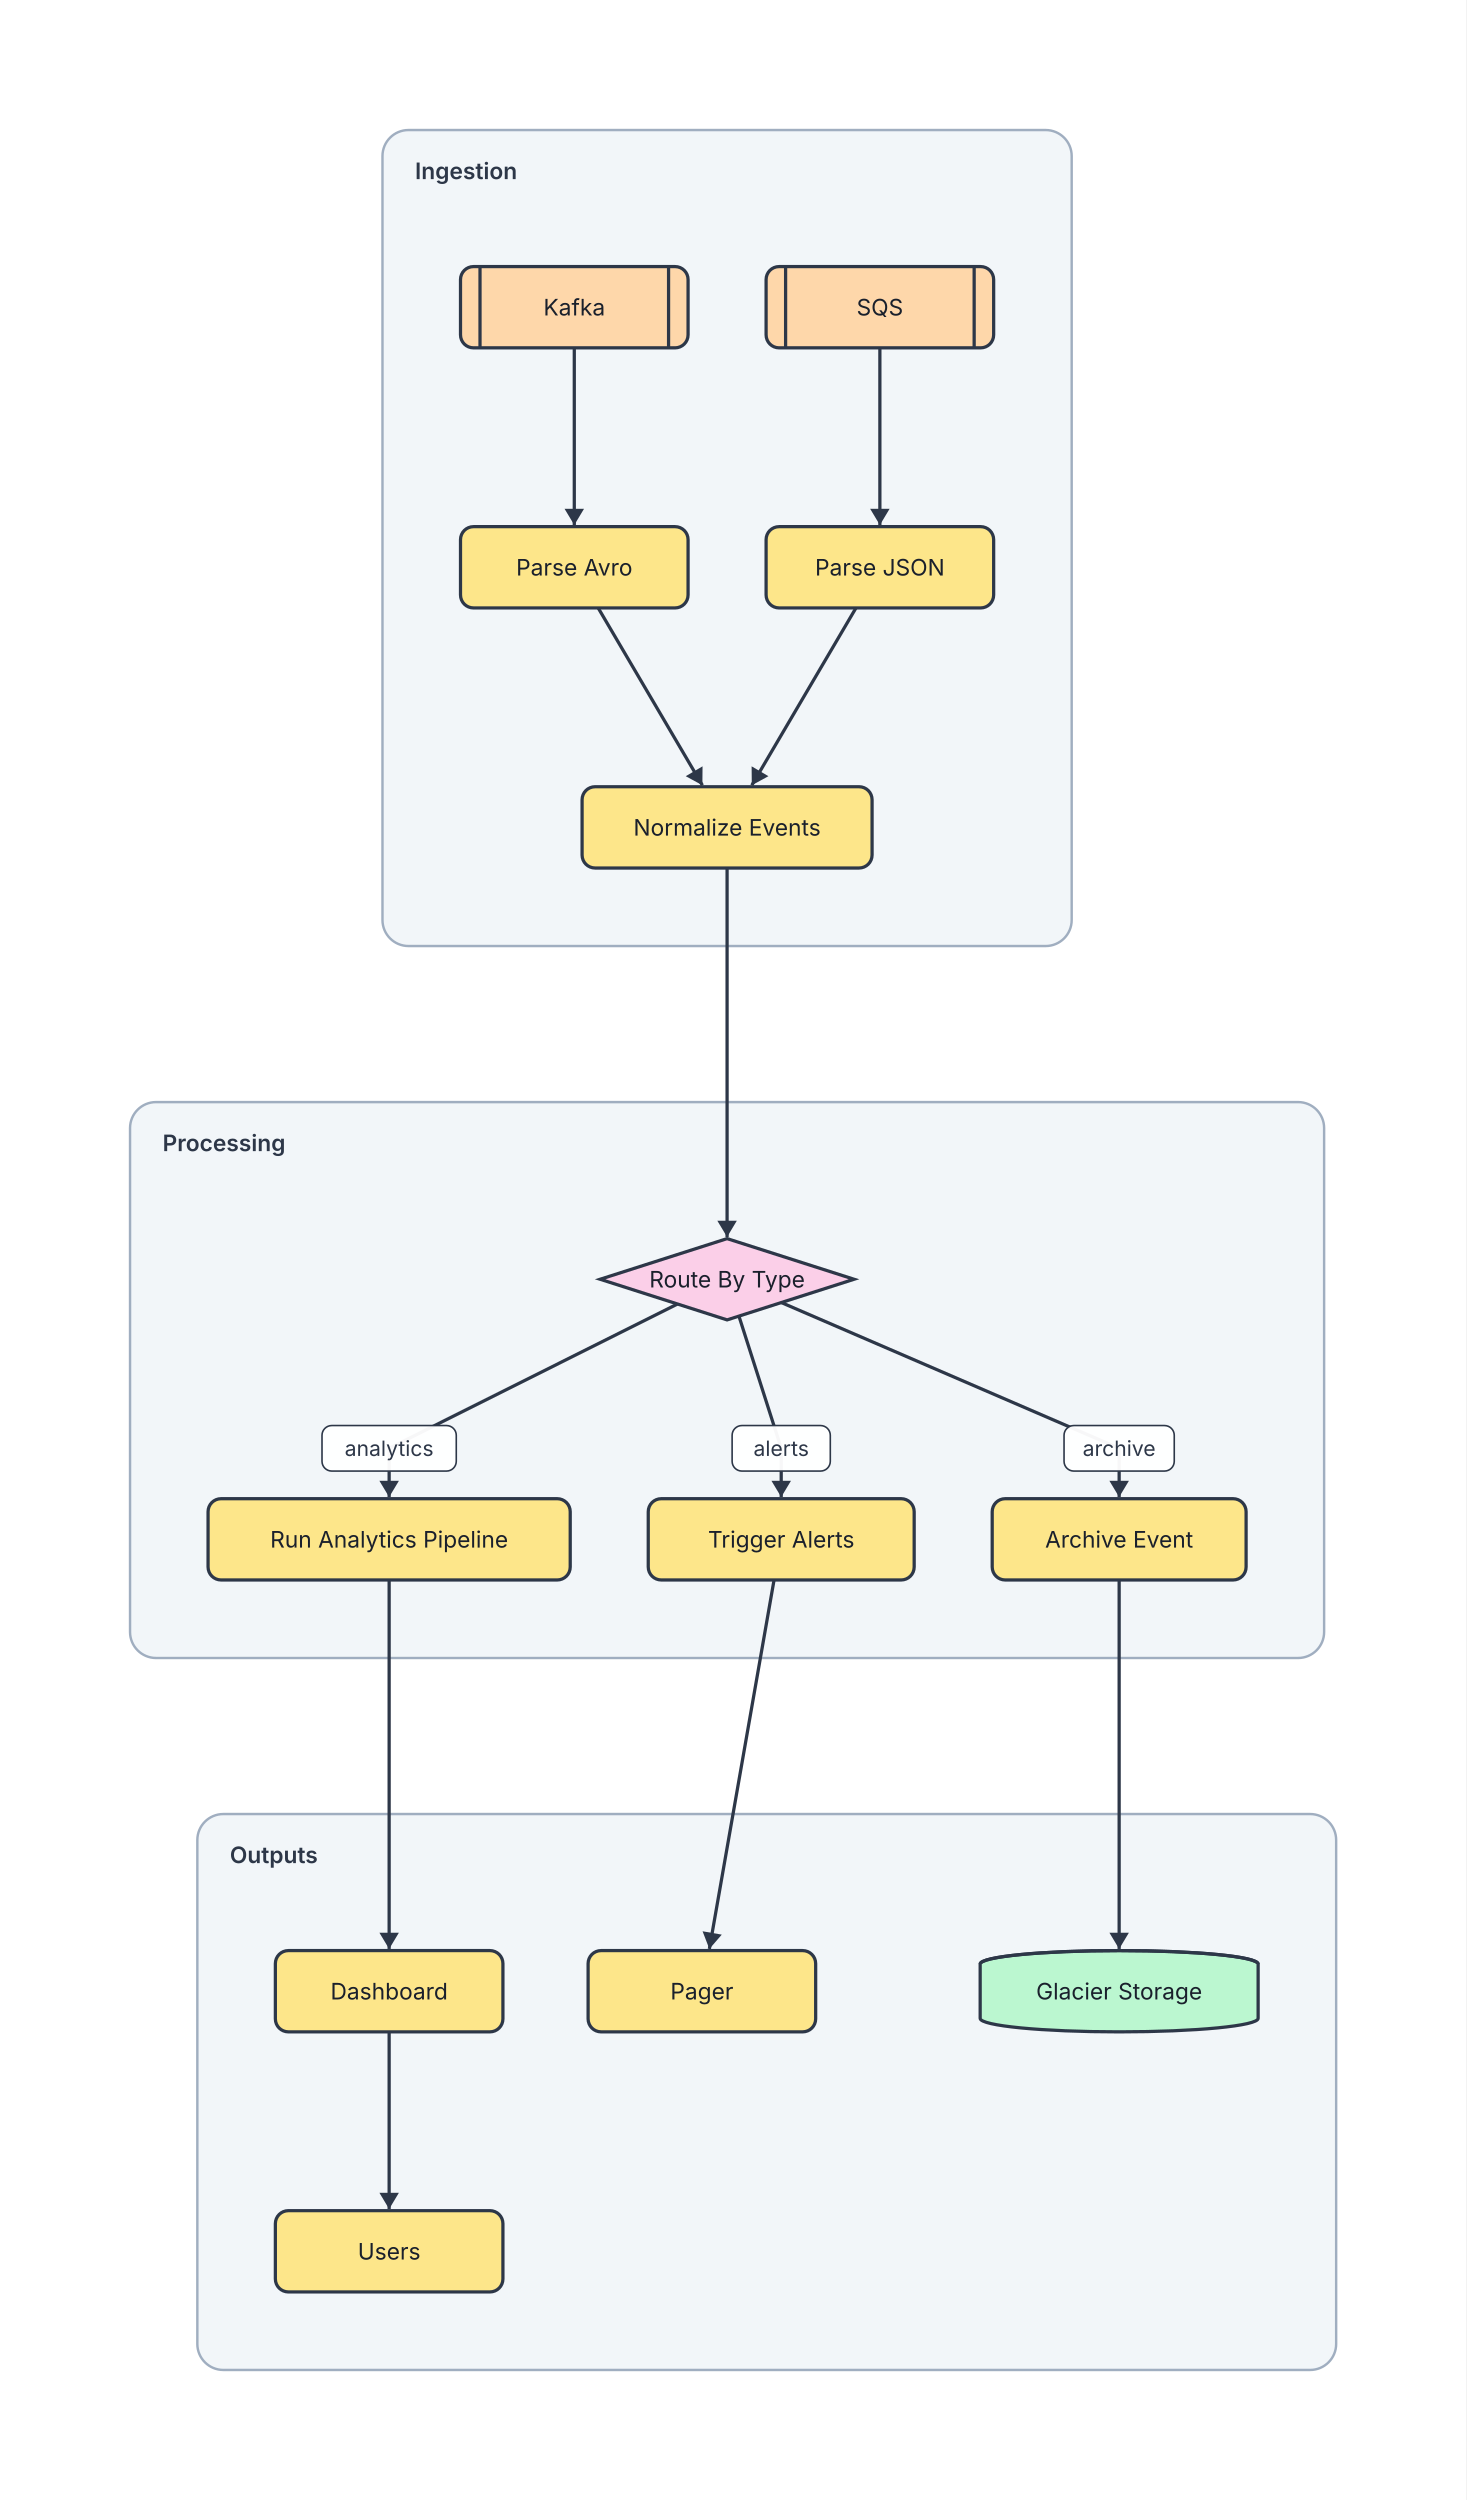
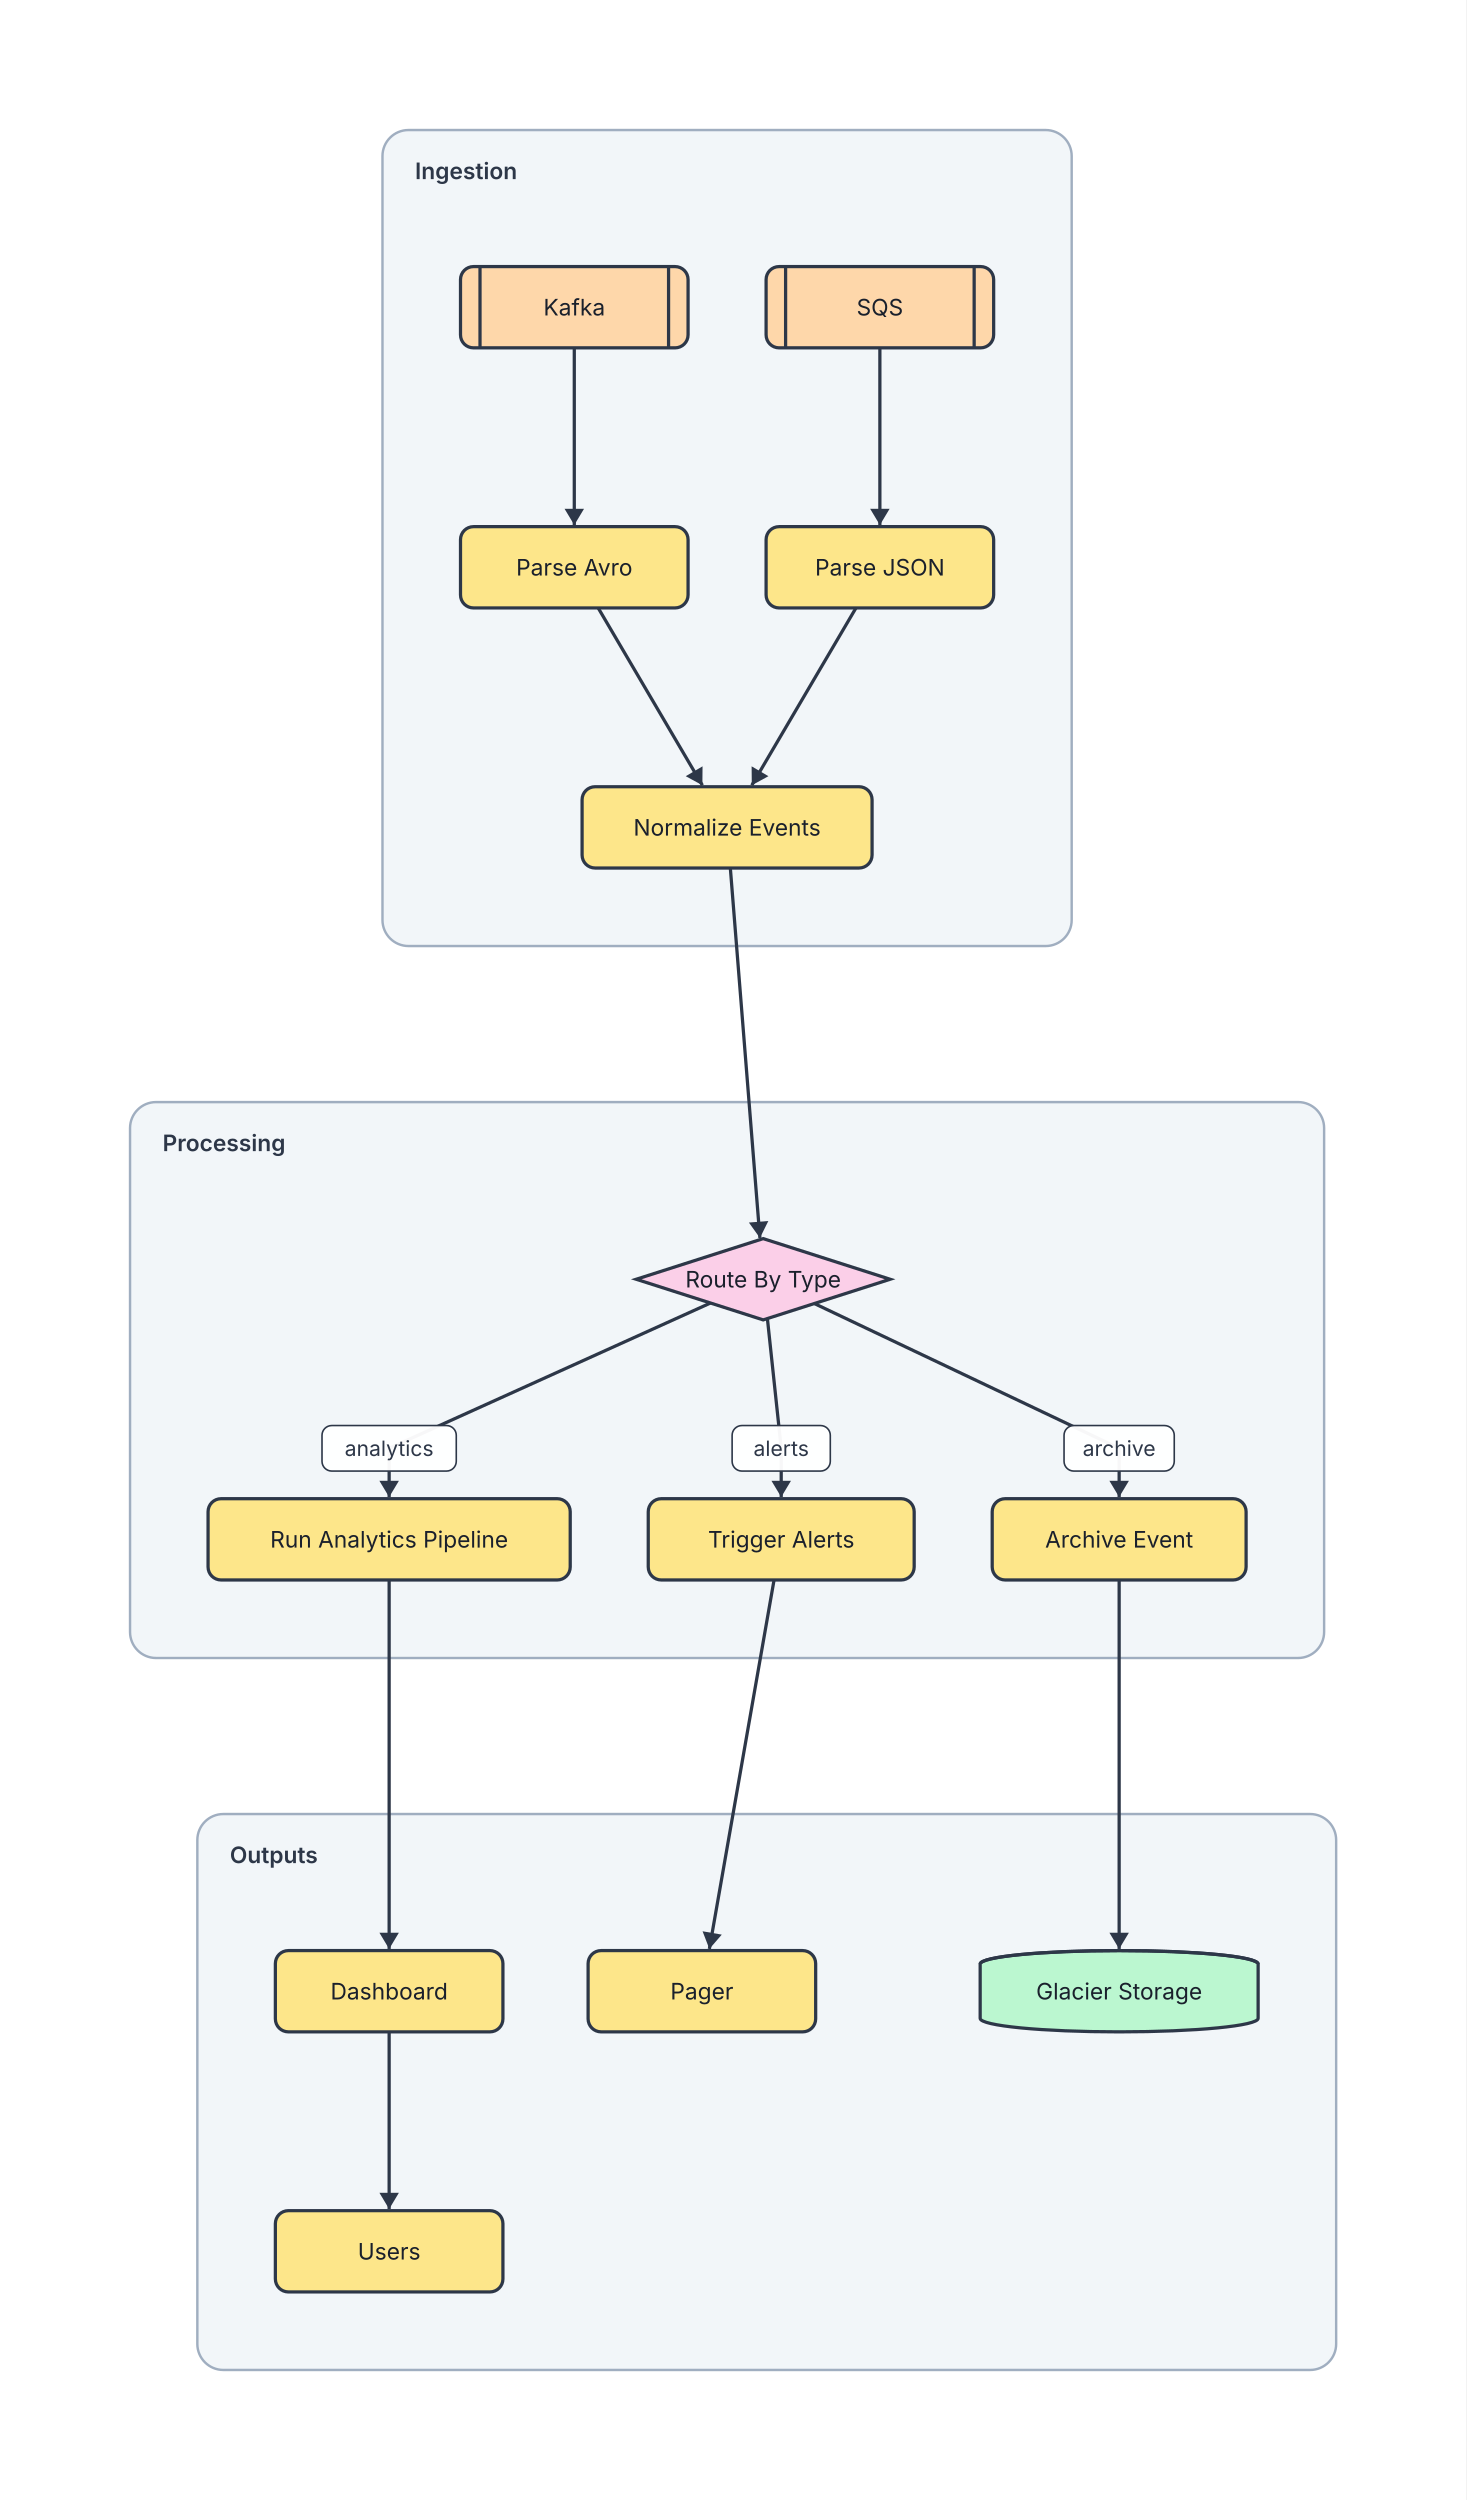
<svg xmlns="http://www.w3.org/2000/svg" width="902" height="1538" viewBox="0 0 902 1538" font-family="Inter, system-ui, sans-serif">
  <defs>
    <marker id="arrow-end" markerWidth="8" markerHeight="8" refX="6" refY="4" orient="auto" markerUnits="strokeWidth">
      <path d="M1,1 L6,4 L1,7 z" fill="context-stroke" />
    </marker>
    <marker id="arrow-start" markerWidth="8" markerHeight="8" refX="2" refY="4" orient="auto" markerUnits="strokeWidth">
      <path d="M7,1 L2,4 L7,7 z" fill="context-stroke" />
    </marker>
  </defs>
  <rect width="100%" height="100%" fill="white" />
  <g class="subgraph" data-id="Ingestion">
    <rect x="235.3" y="80.0" width="424.0" height="502.0" rx="16" ry="16" fill="#edf2f7" fill-opacity="0.7" stroke="#a0aec0" stroke-width="1.5" />
    <text x="255.3" y="100.0" fill="#2d3748" font-size="14" font-weight="600" text-anchor="start" dominant-baseline="hanging">Ingestion</text>
  </g>
  <g class="subgraph" data-id="Processing">
    <rect x="80.0" y="678.0" width="734.6" height="342.0" rx="16" ry="16" fill="#edf2f7" fill-opacity="0.7" stroke="#a0aec0" stroke-width="1.5" />
    <text x="100.0" y="698.0" fill="#2d3748" font-size="14" font-weight="600" text-anchor="start" dominant-baseline="hanging">Processing</text>
  </g>
  <g class="subgraph" data-id="Outputs">
    <rect x="121.4" y="1116.0" width="700.6" height="342.0" rx="16" ry="16" fill="#edf2f7" fill-opacity="0.7" stroke="#a0aec0" stroke-width="1.5" />
    <text x="141.4" y="1136.0" fill="#2d3748" font-size="14" font-weight="600" text-anchor="start" dominant-baseline="hanging">Outputs</text>
  </g>
  <g class="edge" data-id="SourceA --&gt; ParserA">
    <line x1="353.3" y1="214.0" x2="353.3" y2="323.0" stroke="#2d3748" stroke-width="2" marker-end="url(#arrow-end)" />
  </g>
  <g class="edge" data-id="SourceB --&gt; ParserB">
    <line x1="541.3" y1="214.0" x2="541.3" y2="323.0" stroke="#2d3748" stroke-width="2" marker-end="url(#arrow-end)" />
  </g>
  <g class="edge" data-id="ParserA --&gt; Normalizer">
    <line x1="368.0" y1="374.0" x2="432.1" y2="483.1" stroke="#2d3748" stroke-width="2" marker-end="url(#arrow-end)" />
  </g>
  <g class="edge" data-id="ParserB --&gt; Normalizer">
    <line x1="526.6" y1="374.0" x2="462.5" y2="483.1" stroke="#2d3748" stroke-width="2" marker-end="url(#arrow-end)" />
  </g>
  <g class="edge" data-id="Normalizer --&gt; Router">
-     <line x1="447.3" y1="534.0" x2="447.3" y2="761.0" stroke="#2d3748" stroke-width="2" marker-end="url(#arrow-end)" />
+     <line x1="449.3" y1="534.0" x2="467.5" y2="761.6" stroke="#2d3748" stroke-width="2" marker-end="url(#arrow-end)" />
  </g>
  <g class="edge" data-id="Router --&gt; Analytics">
-     <polyline points="416.8,802.2 239.4,891.0 239.4,921.0" fill="none" stroke="#2d3748" stroke-width="2" marker-end="url(#arrow-end)" />
+     <polyline points="437.1,801.6 239.4,891.0 239.4,921.0" fill="none" stroke="#2d3748" stroke-width="2" marker-end="url(#arrow-end)" />
    <g pointer-events="none">
      <rect x="198.1" y="877.0" width="82.6" height="28.0" rx="6" ry="6" fill="white" fill-opacity="0.96" stroke="#2d3748" stroke-width="1" />
      <text x="239.4" y="891.0" fill="#2d3748" font-size="13" text-anchor="middle" dominant-baseline="middle" xml:space="preserve">analytics</text>
    </g>
  </g>
  <g class="edge" data-id="Router --&gt; Alerts">
-     <polyline points="454.6,809.7 480.6,891.0 480.6,921.0" fill="none" stroke="#2d3748" stroke-width="2" marker-end="url(#arrow-end)" />
+     <polyline points="472.1,811.2 480.6,891.0 480.6,921.0" fill="none" stroke="#2d3748" stroke-width="2" marker-end="url(#arrow-end)" />
    <g pointer-events="none">
      <rect x="450.4" y="877.0" width="60.4" height="28.0" rx="6" ry="6" fill="white" fill-opacity="0.96" stroke="#2d3748" stroke-width="1" />
      <text x="480.6" y="891.0" fill="#2d3748" font-size="13" text-anchor="middle" dominant-baseline="middle" xml:space="preserve">alerts</text>
    </g>
  </g>
  <g class="edge" data-id="Router --&gt; Archive">
-     <polyline points="480.6,801.3 688.5,891.0 688.5,921.0" fill="none" stroke="#2d3748" stroke-width="2" marker-end="url(#arrow-end)" />
+     <polyline points="500.9,801.9 688.5,891.0 688.5,921.0" fill="none" stroke="#2d3748" stroke-width="2" marker-end="url(#arrow-end)" />
    <g pointer-events="none">
      <rect x="654.6" y="877.0" width="67.8" height="28.0" rx="6" ry="6" fill="white" fill-opacity="0.96" stroke="#2d3748" stroke-width="1" />
      <text x="688.5" y="891.0" fill="#2d3748" font-size="13" text-anchor="middle" dominant-baseline="middle" xml:space="preserve">archive</text>
    </g>
  </g>
  <g class="edge" data-id="Analytics --&gt; Dashboard">
    <line x1="239.4" y1="972.0" x2="239.4" y2="1199.0" stroke="#2d3748" stroke-width="2" marker-end="url(#arrow-end)" />
  </g>
  <g class="edge" data-id="Alerts --&gt; Pager">
    <line x1="476.2" y1="972.0" x2="436.4" y2="1199.0" stroke="#2d3748" stroke-width="2" marker-end="url(#arrow-end)" />
  </g>
  <g class="edge" data-id="Archive --&gt; Glacier">
    <line x1="688.5" y1="972.0" x2="688.5" y2="1199.0" stroke="#2d3748" stroke-width="2" marker-end="url(#arrow-end)" />
  </g>
  <g class="edge" data-id="Dashboard --&gt; Users">
    <line x1="239.4" y1="1250.0" x2="239.4" y2="1359.0" stroke="#2d3748" stroke-width="2" marker-end="url(#arrow-end)" />
  </g>
  <g class="node" data-id="SourceA">
    <rect x="283.3" y="164.0" width="140.0" height="50.0" rx="8" ry="8" fill="#fed7aa" stroke="#2d3748" stroke-width="2" />
    <line x1="295.3" y1="164.0" x2="295.3" y2="214.0" stroke="#2d3748" stroke-width="2" />
    <line x1="411.3" y1="164.0" x2="411.3" y2="214.0" stroke="#2d3748" stroke-width="2" />
    <text x="353.3" y="189.0" fill="#1a202c" font-size="14" text-anchor="middle" dominant-baseline="middle">Kafka</text>
  </g>
  <g class="node" data-id="ParserA">
    <rect x="283.3" y="324.0" width="140.0" height="50.0" rx="8" ry="8" fill="#fde68a" stroke="#2d3748" stroke-width="2" />
    <text x="353.3" y="349.0" fill="#1a202c" font-size="14" text-anchor="middle" dominant-baseline="middle">Parse Avro</text>
  </g>
  <g class="node" data-id="SourceB">
    <rect x="471.3" y="164.0" width="140.0" height="50.0" rx="8" ry="8" fill="#fed7aa" stroke="#2d3748" stroke-width="2" />
    <line x1="483.3" y1="164.0" x2="483.3" y2="214.0" stroke="#2d3748" stroke-width="2" />
    <line x1="599.3" y1="164.0" x2="599.3" y2="214.0" stroke="#2d3748" stroke-width="2" />
    <text x="541.3" y="189.0" fill="#1a202c" font-size="14" text-anchor="middle" dominant-baseline="middle">SQS</text>
  </g>
  <g class="node" data-id="ParserB">
    <rect x="471.3" y="324.0" width="140.0" height="50.0" rx="8" ry="8" fill="#fde68a" stroke="#2d3748" stroke-width="2" />
    <text x="541.3" y="349.0" fill="#1a202c" font-size="14" text-anchor="middle" dominant-baseline="middle">Parse JSON</text>
  </g>
  <g class="node" data-id="Normalizer">
    <rect x="358.1" y="484.0" width="178.4" height="50.0" rx="8" ry="8" fill="#fde68a" stroke="#2d3748" stroke-width="2" />
    <text x="447.3" y="509.0" fill="#1a202c" font-size="14" text-anchor="middle" dominant-baseline="middle">Normalize Events</text>
  </g>
  <g class="node" data-id="Router">
-     <polygon points="447.3,762.0 525.4,787.0 447.3,812.0 369.2,787.0" fill="#fbcfe8" stroke="#2d3748" stroke-width="2" />
-     <text x="447.3" y="787.0" fill="#1a202c" font-size="14" text-anchor="middle" dominant-baseline="middle">Route By Type</text>
+     <polygon points="469.5,762.0 547.6,787.0 469.5,812.0 391.4,787.0" fill="#fbcfe8" stroke="#2d3748" stroke-width="2" />
+     <text x="469.5" y="787.0" fill="#1a202c" font-size="14" text-anchor="middle" dominant-baseline="middle">Route By Type</text>
  </g>
  <g class="node" data-id="Analytics">
    <rect x="128.0" y="922.0" width="222.8" height="50.0" rx="8" ry="8" fill="#fde68a" stroke="#2d3748" stroke-width="2" />
    <text x="239.4" y="947.0" fill="#1a202c" font-size="14" text-anchor="middle" dominant-baseline="middle">Run Analytics Pipeline</text>
  </g>
  <g class="node" data-id="Alerts">
    <rect x="398.8" y="922.0" width="163.6" height="50.0" rx="8" ry="8" fill="#fde68a" stroke="#2d3748" stroke-width="2" />
    <text x="480.6" y="947.0" fill="#1a202c" font-size="14" text-anchor="middle" dominant-baseline="middle">Trigger Alerts</text>
  </g>
  <g class="node" data-id="Archive">
    <rect x="610.4" y="922.0" width="156.2" height="50.0" rx="8" ry="8" fill="#fde68a" stroke="#2d3748" stroke-width="2" />
    <text x="688.5" y="947.0" fill="#1a202c" font-size="14" text-anchor="middle" dominant-baseline="middle">Archive Event</text>
  </g>
  <g class="node" data-id="Dashboard">
    <rect x="169.4" y="1200.0" width="140.0" height="50.0" rx="8" ry="8" fill="#fde68a" stroke="#2d3748" stroke-width="2" />
    <text x="239.4" y="1225.0" fill="#1a202c" font-size="14" text-anchor="middle" dominant-baseline="middle">Dashboard</text>
  </g>
  <g class="node" data-id="Pager">
    <rect x="361.8" y="1200.0" width="140.0" height="50.0" rx="8" ry="8" fill="#fde68a" stroke="#2d3748" stroke-width="2" />
    <text x="431.8" y="1225.0" fill="#1a202c" font-size="14" text-anchor="middle" dominant-baseline="middle">Pager</text>
  </g>
  <g class="node" data-id="Glacier">
    <path d="M603.0,1208.3 A85.5,8.3 0 0 1 774.0,1208.3 L774.0,1241.7 A85.5,8.3 0 0 1 603.0,1241.7 Z" fill="#bbf7d0" stroke="#2d3748" stroke-width="2" />
    <path d="M603.0,1208.3 A85.5,8.3 0 0 1 774.0,1208.3" fill="none" stroke="#2d3748" stroke-width="2" />
    <text x="688.5" y="1225.0" fill="#1a202c" font-size="14" text-anchor="middle" dominant-baseline="middle">Glacier Storage</text>
  </g>
  <g class="node" data-id="Users">
    <rect x="169.4" y="1360.0" width="140.0" height="50.0" rx="8" ry="8" fill="#fde68a" stroke="#2d3748" stroke-width="2" />
    <text x="239.4" y="1385.0" fill="#1a202c" font-size="14" text-anchor="middle" dominant-baseline="middle">Users</text>
  </g>
</svg>
